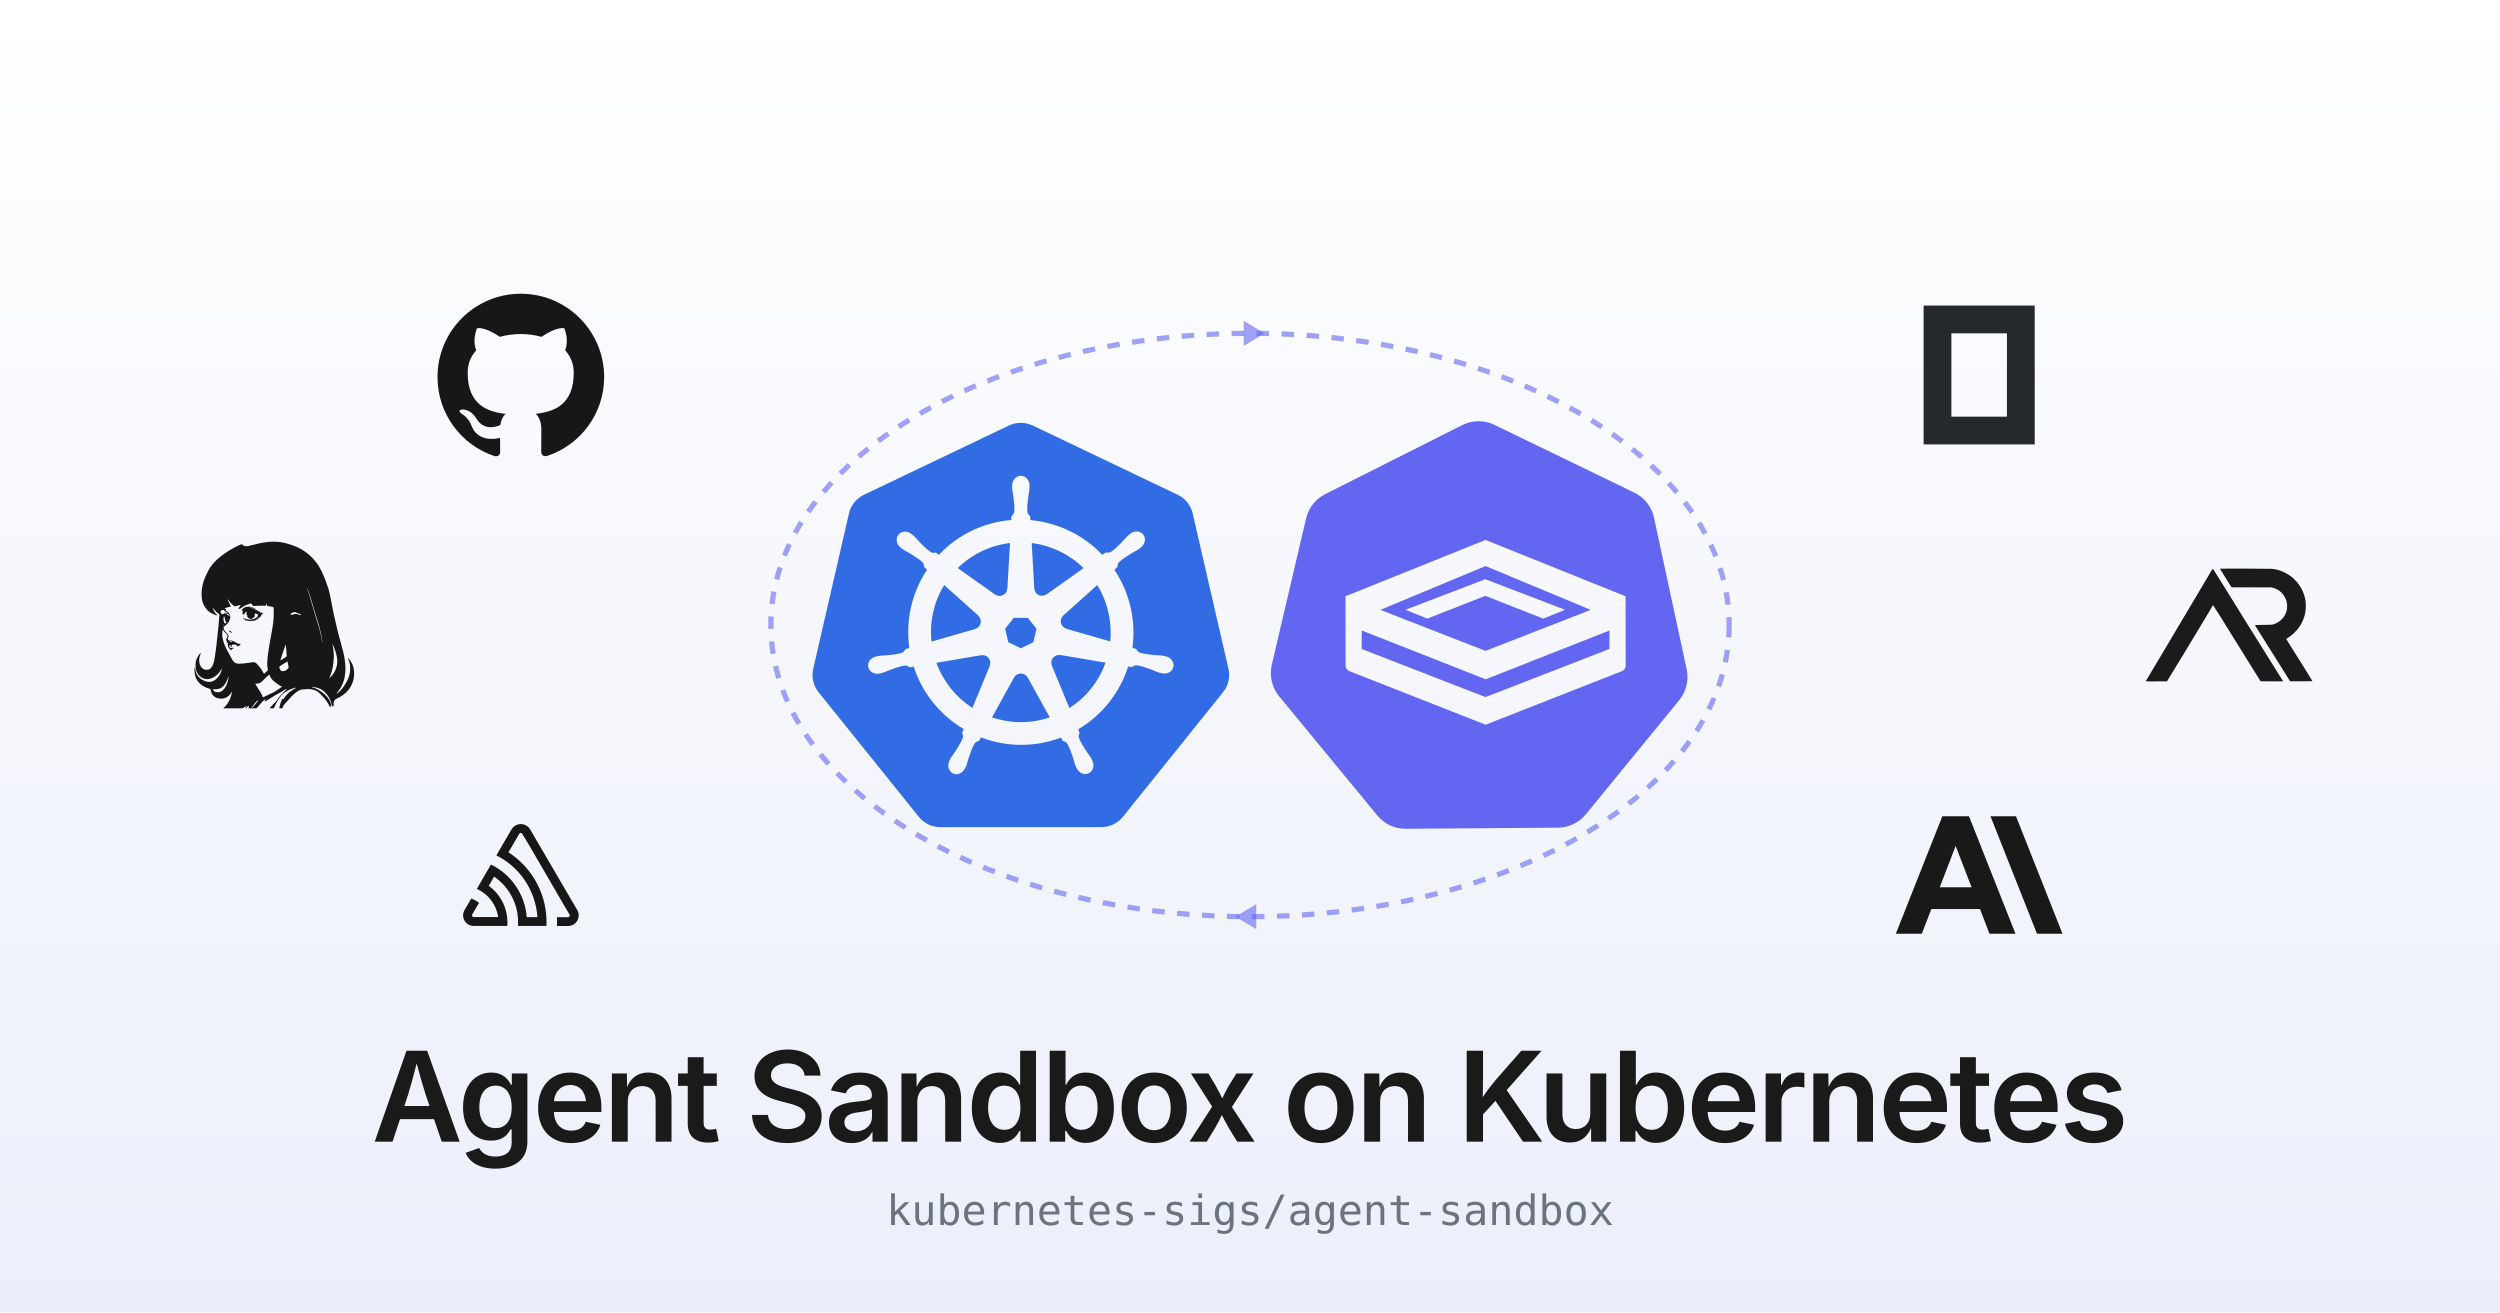
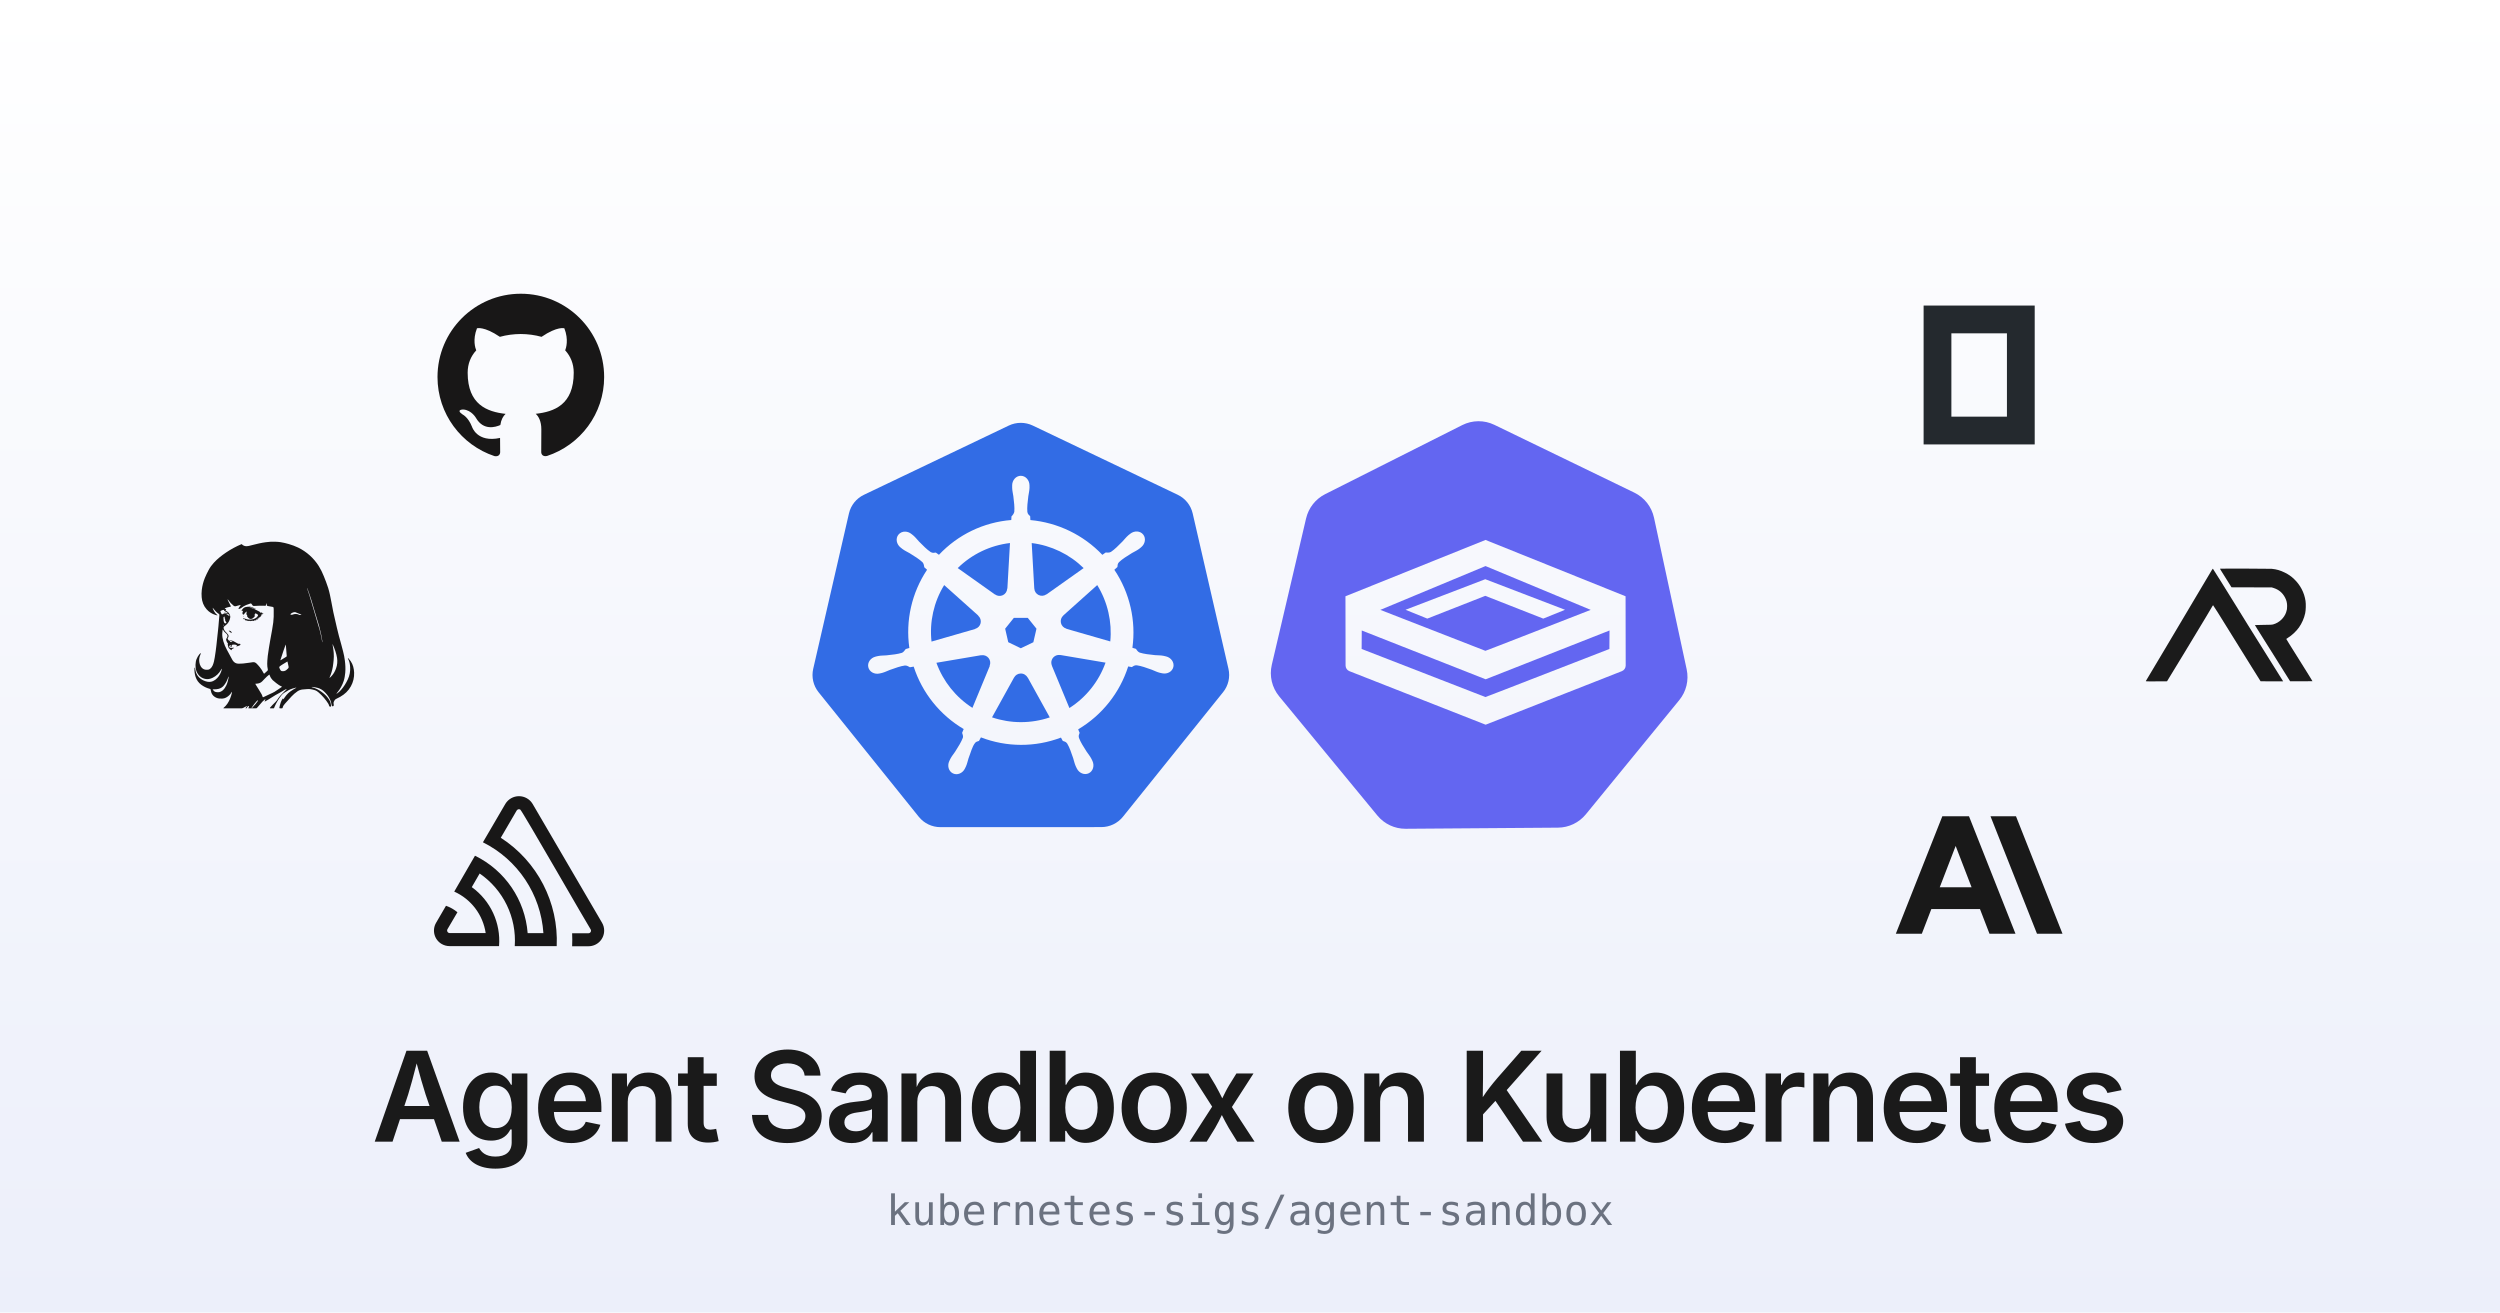
<svg xmlns="http://www.w3.org/2000/svg" viewBox="0 0 1200 630" width="1200" height="630">
  <defs>
    <linearGradient id="bg" x1="0" y1="0" x2="0" y2="1">
      <stop offset="0" stop-color="#ffffff" />
      <stop offset="1" stop-color="#eceffa" />
    </linearGradient>
  </defs>
  <rect width="1200" height="630" fill="url(#bg)" />
  <g transform="translate(390, 200) scale(8.3333)">
    <path fill="#326CE5" d="M10.204 14.35l.007.01-.999 2.413a5.171 5.171 0 0 1-2.075-2.597l2.578-.437.004.005a.44.44 0 0 1 .484.606zm-.833-2.129a.44.44 0 0 0 .173-.756l.002-.011L7.585 9.7a5.143 5.143 0 0 0-.73 3.255l2.514-.725.002-.009zm1.145-1.98a.44.44 0 0 0 .699-.337l.01-.005.15-2.62a5.144 5.144 0 0 0-3.01 1.442l2.147 1.523.004-.002zm.76 2.75l.723.349.722-.347.18-.78-.5-.623h-.804l-.5.623.179.779zm1.5-3.095a.44.44 0 0 0 .7.336l.008.003 2.134-1.513a5.188 5.188 0 0 0-2.992-1.442l.148 2.615.002.001zm10.876 5.97l-5.773 7.181a1.6 1.6 0 0 1-1.248.594l-9.261.003a1.6 1.6 0 0 1-1.247-.596l-5.776-7.18a1.583 1.583 0 0 1-.307-1.34L2.1 5.573c.108-.47.425-.864.863-1.073L11.305.513a1.606 1.606 0 0 1 1.385 0l8.345 3.985c.438.209.755.604.863 1.073l2.062 8.955c.108.47-.005.963-.308 1.34zm-3.289-2.057c-.042-.01-.103-.026-.145-.034-.174-.033-.315-.025-.479-.038-.35-.037-.638-.067-.895-.148-.105-.04-.18-.165-.216-.216l-.201-.059a6.45 6.45 0 0 0-.105-2.332 6.465 6.465 0 0 0-.936-2.163c.052-.047.15-.133.177-.159.008-.09.001-.183.094-.282.197-.185.444-.338.743-.522.142-.084.273-.137.415-.242.032-.024.076-.062.11-.089.24-.191.295-.52.123-.736-.172-.216-.506-.236-.745-.045-.034.027-.08.062-.111.088-.134.116-.217.23-.33.35-.246.25-.45.458-.673.609-.097.056-.239.037-.303.033l-.19.135a6.545 6.545 0 0 0-4.146-2.003l-.012-.223c-.065-.062-.143-.115-.163-.25-.022-.268.015-.557.057-.905.023-.163.061-.298.068-.475.001-.04-.001-.099-.001-.142 0-.306-.224-.555-.5-.555-.275 0-.499.249-.499.555l.001.014c0 .041-.002.092 0 .128.006.177.044.312.067.475.042.348.078.637.056.906a.545.545 0 0 1-.162.258l-.012.211a6.424 6.424 0 0 0-4.166 2.003 8.373 8.373 0 0 1-.18-.128c-.09.012-.18.04-.297-.029-.223-.15-.427-.358-.673-.608-.113-.12-.195-.234-.329-.349-.03-.026-.077-.062-.111-.088a.594.594 0 0 0-.348-.132.481.481 0 0 0-.398.176c-.172.216-.117.546.123.737l.007.005.104.083c.142.105.272.159.414.242.299.185.546.338.743.522.076.082.09.226.1.288l.16.143a6.462 6.462 0 0 0-1.02 4.506l-.208.06c-.055.072-.133.184-.215.217-.257.081-.546.11-.895.147-.164.014-.305.006-.48.039-.037.007-.09.02-.133.03l-.004.002-.007.002c-.295.071-.484.342-.423.608.061.267.349.429.645.365l.007-.001.01-.003.129-.029c.17-.046.294-.113.448-.172.33-.118.604-.217.87-.256.112-.009.23.069.288.101l.217-.037a6.5 6.5 0 0 0 2.88 3.596l-.09.218c.033.084.069.199.044.282-.097.252-.263.517-.452.813-.091.136-.185.242-.268.399-.02.037-.045.095-.064.134-.128.275-.034.591.213.71.248.12.556-.007.69-.282v-.002c.02-.039.046-.09.062-.127.07-.162.094-.301.144-.458.132-.332.205-.68.387-.897.05-.06.13-.082.215-.105l.113-.205a6.453 6.453 0 0 0 4.609.012l.106.192c.086.028.18.042.256.155.136.232.229.507.342.84.05.156.074.295.145.457.016.037.043.09.062.129.133.276.442.402.69.282.247-.118.341-.435.213-.71-.02-.039-.045-.096-.065-.134-.083-.156-.177-.261-.268-.398-.19-.296-.346-.541-.443-.793-.04-.13.007-.21.038-.294-.018-.022-.059-.144-.083-.202a6.499 6.499 0 0 0 2.88-3.622c.064.01.176.03.213.038.075-.05.144-.114.28-.104.266.039.54.138.87.256.154.06.277.128.448.173.036.01.088.019.13.028l.009.003.007.001c.297.064.584-.098.645-.365.06-.266-.128-.537-.423-.608zM16.4 9.701l-1.95 1.746v.005a.44.44 0 0 0 .173.757l.003.01 2.526.728a5.199 5.199 0 0 0-.108-1.674A5.208 5.208 0 0 0 16.4 9.7zm-4.013 5.325a.437.437 0 0 0-.404-.232.44.44 0 0 0-.372.233h-.002l-1.268 2.292a5.164 5.164 0 0 0 3.326.003l-1.27-2.296h-.01zm1.888-1.293a.44.44 0 0 0-.27.036.44.44 0 0 0-.214.572l-.003.004 1.01 2.438a5.15 5.15 0 0 0 2.081-2.615l-2.6-.44-.004.005z" />
  </g>
  <g transform="translate(710, 300) scale(0.30674) translate(-326.005, -318.895)">
    <polygon fill="#6366f1" points="336.32 403.64 335.94 403.78 142.27 327.48 142.08 356.41 317.18 424.42 335.75 431.63 358.51 422.94 529.79 356.41 529.98 327.48 336.32 403.78 336.32 403.64" />
    <path fill="#6366f1" d="M335.75 359.3l22.76-8.72 142.04-55.36-164.61-68.56-164.61 68.56 145.85 56.85 18.57 7.24zM210.76 295.08l124.68-47.8v-.09l.12.05.12-.05v.09l124.68 47.8-34.08 13.81-90.72-35.64-90.72 35.64-34.08-13.81z" />
    <path fill="#6366f1" d="M650.73 388.31l-51.12-237.28c-3.7-17.15-15.07-31.64-30.84-39.28L349.86 5.69c-15.93-7.72-34.55-7.58-50.36.39L85.01 114.13c-15.06 7.59-25.98 21.47-29.83 37.9L1.5 381.2c-4.06 17.33.2 35.56 11.51 49.28l153.74 186.58c10.91 13.24 27.19 20.85 44.32 20.72l238.26-1.77c16.91-.13 32.89-7.77 43.6-20.87l146.19-178.69c10.99-13.44 15.27-31.16 11.61-48.14zM549.28 391.14l-212.96 83.71v-.15l-.38.15-212.96-83.71c-3.63-1.43-6.02-4.94-6.02-8.84l-.19-108.35 218.98-88.09v-.15l.19.08.19-.08v.15l218.98 88.09.19 108.35c0 3.91-2.39 7.41-6.02 8.84z" />
  </g>
-   <ellipse cx="600" cy="300" rx="230" ry="140" fill="none" stroke="#6366f1" stroke-width="2.5" stroke-dasharray="6 6" stroke-opacity="0.6" />
-   <polygon points="597,154 607,160 597,166" fill="#6366f1" fill-opacity="0.6" />
-   <polygon points="603,434 593,440 603,446" fill="#6366f1" fill-opacity="0.6" />
  <g transform="translate(210, 140) scale(3.333)">
    <path fill="#181717" d="M12 .297c-6.63 0-12 5.373-12 12 0 5.303 3.438 9.8 8.205 11.385.6.113.82-.258.82-.577 0-.285-.01-1.04-.015-2.04-3.338.724-4.042-1.61-4.042-1.61C4.422 18.07 3.633 17.7 3.633 17.7c-1.087-.744.084-.729.084-.729 1.205.084 1.838 1.236 1.838 1.236 1.07 1.835 2.809 1.305 3.495.998.108-.776.417-1.305.76-1.605-2.665-.3-5.466-1.332-5.466-5.93 0-1.31.465-2.38 1.235-3.22-.135-.303-.54-1.523.105-3.176 0 0 1.005-.322 3.3 1.23.96-.267 1.98-.399 3-.405 1.02.006 2.04.138 3 .405 2.28-1.552 3.285-1.23 3.285-1.23.645 1.653.24 2.873.12 3.176.765.84 1.23 1.91 1.23 3.22 0 4.61-2.805 5.625-5.475 5.92.42.36.81 1.096.81 2.22 0 1.606-.015 2.896-.015 3.286 0 .315.21.69.825.57C20.565 22.092 24 17.592 24 12.297c0-6.627-5.373-12-12-12" />
  </g>
-   <g transform="translate(250, 420) scale(1.1111) translate(-36, -33)">
+   <g transform="translate(250, 420) scale(1.6356) translate(-36.545, -34.13)">
    <path fill="#181717" d="M29,2.26a4.67,4.67,0,0,0-8,0L14.42,13.53A32.21,32.21,0,0,1,32.17,40.19H27.55A27.68,27.68,0,0,0,12.09,17.47L6,28a15.92,15.92,0,0,1,9.23,12.17H4.62A.76.76,0,0,1,4,39.06l2.94-5a10.74,10.74,0,0,0-3.36-1.9l-2.91,5a4.54,4.54,0,0,0,1.69,6.24A4.66,4.66,0,0,0,4.62,44H19.15a19.4,19.4,0,0,0-8-17.31l2.31-4A23.87,23.87,0,0,1,23.76,44H36.07a35.88,35.88,0,0,0-16.41-31.8l4.67-8a.77.77,0,0,1,1.05-.27c.53.29,20.29,34.77,20.66,35.17a.76.76,0,0,1-.68,1.13H40.6q.09,1.91,0,3.81h4.78A4.59,4.59,0,0,0,50,39.43a4.49,4.49,0,0,0-.62-2.28Z" transform="translate(11, 11)" />
  </g>
  <g transform="translate(90, 260) scale(3.333)">
    <path fill="#181717" d="M5.938 12.835c.127-.039.285.02.373.143.028.038.036.092.046.14.003.014-.02.033-.04.05-.124-.098-.24-.194-.354-.291-.011-.01-.016-.027-.025-.042zM8.396 9.412c.195-.032.39-.06.588-.05a.54.54 0 0 1 .148.026c.202.071.402.147.601.224.028.01.05.036.075.055l-.013.027a9.203 9.203 0 0 1-.26-.089c-.115-.038-.213-.077-.315-.098-.25-.05-.25-.046-.292-.014l.574.144c.275.139.55.276.823.417.042.022.09.057.107.098.026.06.063.076.117.072.066-.006.132-.017.213-.027l-.04.086c.051.08.142.02.216.064-.074.13-.247.09-.334.199l.061.074-.12.087c0 .106-.038.168-.306.243l.026.085-.196.042.07.124h-.25l-.007.137c-.081-.01-.161-.018-.244-.027l-.053.123c-.027-.008-.052-.011-.073-.023-.067-.038-.128-.056-.195.006-.019.017-.063.014-.093.008-.026-.006-.05-.029-.07-.042-.11.095-.11.095-.208.003-.057.046-.12.074-.186.011-.063.027-.123-.02-.178-.014-.07.007-.097-.035-.133-.07l-.13.033c-.013-.236-.194-.19-.34-.203.005-.072.05-.092.095-.094a.474.474 0 0 1.159.022c.164.05.32.12.496.138.203.021.405.029.601-.015.265-.059.52-.149.707-.365.049-.056.083-.127.117-.195.019-.038.02-.084-.02-.116a1.397 1.397 0 0 0-.382-.217c.024.12-.031.182-.115.221 0 .014-.004.025 0 .03.08.115.084.16-.007.267a1.39 1.39 0 0 1-.218.211.477.477 0 0 1-.641-.05 1.36 1.36 0 0 1-.133-.152c-.078-.107-.076-.108-.033-.236-.165-.08-.128-.226-.104-.364.008-.05.028-.096.049-.163-.04.014-.067.017-.087.032a.897.897 0 0 0-.316.357c-.007.016-.01.034-.02.047-.012.015-.034.038-.045.035-.02-.006-.037-.027-.05-.045-.008-.012-.007-.032-.012-.057h-.126l.053-.172a14.82 14.82 0 0 0-.039-.049l.11-.284c-.06.026-.091.044-.124.051-.03.007-.064 0-.095 0 0-.031-.01-.07.004-.092.149-.22.305-.428.593-.476z" />
    <path fill="#181717" d="M8.06 10.788c-.003-.038-.004-.075.037-.062.016.006.034.048.028.067-.01.04-.038.032-.064-.005z" />
    <path fill="#181717" fill-rule="evenodd" clip-rule="evenodd" d="M11.981.009c.226-.012.453-.011.679 0 .247.01.495.024.74.062.401.064.798.157 1.19.273.463.138.92.299 1.356.511a7.31 7.31 0 0 1 2.948 2.642c.292.469.536.963.739 1.479.219.556.446 1.11.623 1.683.204.654.329 1.326.458 1.997.097.504.182 1.01.29 1.511.156.722.329 1.44.494 2.16.186.812.4 1.615.63 2.415.102.355.193.713.282 1.072.11.436.202.876.254 1.323.031.278.066.557.073.837a7.56 7.56 0 0 1-.017.88c-.037.413-.1.818-.226 1.212a5.017 5.017 0 0 1-.915 1.649l-.13.156.018.023c.043-.023.088-.041.127-.068.2-.138.373-.307.531-.49.4-.46.721-.973.975-1.529a3.59 3.59 0 0 0 .325-1.72c-.024-.424-.097-.834-.3-1.213-.013-.027-.015-.06-.03-.121.05.035.082.048.101.072.107.13.22.258.315.398.33.494.46 1.052.486 1.64a3.75 3.75 0 0 1-.47 1.97c-.36.655-.887 1.14-1.526 1.506-.193.111-.394.21-.595.308-.157.078-.248.211-.318.365a.522.522 0 0 0-.033.406.359.359 0 0 1.013.139c-.005.077-.077.155-.14.162-.054.006-.125-.043-.15-.116a1.206 1.206 0 0 1-.06-.233c-.04-.314-.155-.6-.308-.87a3.906 3.906 0 0 0-.73-.91 2.129 2.129 0 0 0-.897-.524 4.093 4.093 0 0 0-.692-.131c-.075-.008-.15-.04-.22.01.18.06.363.11.538.18.434.173.82.43 1.18.728.308.255.58.543.794.884.098.155.186.315.227.496.027.123.042.25.067.375.013.062-.002.109-.053.144-.047.033-.122.034-.163-.01a.455.455 0 0 1-.08-.14c-.03-.073-.038-.159-.078-.225a7.314 7.314 0 0 0-1.423-1.664c-.16-.137-.329-.26-.537-.323-.376-.114-.753-.203-1.15-.154-.213.025-.427.032-.64.053a1.6 1.6 0 0 0-.736.278 5.14 5.14 0 0 0-.834.72c-.329.342-.642.699-.955 1.055-.136.155-.264.319-.314.531a5.227 5.227 0 0 0-.012.051.096.096 0 0 1-.09.076h-.31c-.046 0-.082-.048-.072-.094.023-.108.045-.216.07-.324.075-.325.19-.635.368-.917.024-.039.04-.088.104-.08l.01.049.027.077c.28-.435.571-.834.996-1.135.283-.204.584-.378.89-.55a.196.196 0 0 0-.098-.002c-.162.043-.325.084-.485.134-.402.124-.764.33-1.11.566-.147.1-.298.193-.414.333a7.314 7.314 0 0 0-1.07 1.767.845.845 0 0 0-.04.12.075.075 0 0 1-.072.056h-.494c-.04 0-.062-.051-.036-.082.123-.14.246-.282.377-.415.275-.281.58-.532.777-.884.027-.048.063-.09.095-.135.238-.333.54-.607.818-.902.082-.086.175-.16.26-.24.029-.027.053-.057.079-.085l-.018-.025-.135.041c-.034.017-.07.031-.102.05-.248.144-.494.292-.743.433-.408.23-.825.439-1.209.711-.281.2-.591.358-.889.533-.02.012-.044.015-.08.028-.015-.135.143-.201.108-.336-.033.014-.064.02-.085.038-.111.096-.227.19-.328.296-.148.157-.284.325-.425.488-.125.143-.25.286-.373.431A.153.153 0 019.89 24H8.762a.316.316 0 00.016-.042c.028-.09.085-.172.083-.28-.091-.018-.162.001-.212.077a4.45 4.45 0 00-.136.215c-.01.016-.024.03-.042.03h-.093c-.019 0-.029-.022-.017-.037.071-.088.14-.178.209-.268.001-.002-.006-.012-.012-.024-.014.004-.03.006-.045.013-.176.09-.352.181-.527.274a.363.363 0 01-.168.042H5.202c-.026 0-.039-.036-.019-.053.21-.178.402-.374.558-.605.335-.496.538-1.047.667-1.629.004-.02-.003-.043-.006-.091-.037.048-.059.072-.076.1a1.943 1.943 0 01-.334.415c-.28.258-.59.448-.983.464-.297.012-.588 0-.865-.127-.46-.21-.722-.57-.794-1.072-.025-.17-.017-.171-.182-.219A3.513 3.513 0 011.97 20.6a2.286 2.286 0 01-.808-1.13 3.569 3.569 0 01-.16-1.245c.002-.034.016-.067.024-.1.032.023.046.043.05.066.033.153.059.308.096.46.086.355.257.664.516.92.258.256.571.419.91.532.358.118.717.138 1.07-.016a1.89 1.89 0 00.621-.452c.328-.348.533-.76.648-1.223.009-.034.005-.071.007-.11-.015.006-.026.006-.03.011-.031.05-.064.1-.093.152-.284.502-.679.887-1.196 1.135-.351.17-.718.255-1.11.159a1.607 1.607 0 01-.971-.64 2.006 2.006 0 01-.368-.924 2.903 2.903 0 01.02-.886c.05-.439.466-1.17.742-1.271-.02.063-.035.112-.053.16-.043.116-.097.227-.13.345a1.901 1.901 0 00-.05.82c.033.212.09.416.204.6.147.236.346.407.62.465.11.023.225.014.338.018a.576.576 0 00.386-.131c.164-.128.282-.292.366-.481.168-.375.24-.777.309-1.179.05-.296.093-.594.133-.893.039-.281.071-.563.104-.845.026-.232.048-.464.074-.696.024-.228.048-.464.074-.696c.024-.228.052-.455.076-.683.024-.227.047-.455.069-.683.013-.14.022-.28.034-.42l.037-.417c.022-.25.041-.5.065-.748.008-.082-.02-.132-.09-.177a2.46 2.46 0 01-.492-.418c-.1-.109-.188-.228-.282-.342-.035-.042-.056-.097-.116-.118a2.084 2.084 0 00.275.597c.06.092.131.176.196.265.063.086.182.115.234.226-.028.003-.046.01-.06.006a4.74 4.74 0 01-.22-.057 2.71 2.71 0 01-1.287-.819c-.435-.487-.656-1.076-.71-1.723a5.206 5.206 0 01.014-1.06c.072-.602.22-1.186.45-1.745.155-.376.338-.741.526-1.102.205-.393.466-.75.765-1.076.512-.559 1.104-1.024 1.726-1.448.717-.49 1.478-.898 2.277-1.233C8.244.828 8.767.632 9.31.494c.655-.166 1.31-.33 1.982-.415.229-.03.458-.058.688-.07zm-1.847 22.82c-.07.06-.147.111-.207.18-.238.27-.464.549-.668.869l-.044.108a.177.177 0 00.093-.057c.174-.19.351-.378.519-.574.104-.122.195-.255.288-.386.024-.034.03-.08.046-.12l-.027-.02zm1.65-3.695a5.51 5.51 0 00-.653.593l-.37.386a.963.963 0 01-.377.25 1.372 1.372 0 01-.467.09c-.044 0-.087.006-.151.012.028.058.043.097.064.131.15.242.301.482.45.724.136.22.276.438.399.666.068.125.105.267.156.404.077.027.14-.018.202-.048.29-.135.579-.274.867-.412.213-.101.437-.186.636-.31.347-.215.68-.455 1.018-.685.015-.01.026-.028.042-.046-.023-.019-.038-.037-.056-.044-.287-.111-.527-.3-.77-.482a5.319 5.319 0 01-.506-.42 1.757 1.757 0 01-.41-.653c-.019-.049-.045-.095-.075-.156zm-5.847.264c-.06.096-.097.194-.132.293a3.38 3.38 0 01-.555 1.01c-.2.25-.455.412-.762.493-.23.06-.464.076-.7.07-.048-.002-.097.002-.158.005.016.04.021.066.035.085.1.145.23.246.4.295.157.046.316.034.498.023.181-.037.343-.115.485-.234.238-.199.402-.454.536-.732.175-.363.264-.751.342-1.144.01-.053.008-.11.011-.164zm14.945-4.586c.008.029.016.057.027.107.024.155.051.31.072.464.03.219.067.437.078.657.017.344.027.689-.014 1.033-.037.315-.063.633-.116.946a6.153 6.153 0 01-.46 1.518c-.008.018-.01.039-.02.082.047-.03.077-.042.098-.064.085-.083.17-.167.248-.255.271-.305.458-.66.596-1.043.18-.498.228-1.011.145-1.531-.103-.65-.33-1.263-.597-1.881a9.055 9.055 0 00-.024-.055l-.033.022zM5.797 8.29a.26.26 0 00.018.153c.124.251.25.501.379.75.025.049.066.09.03.163-.284.06-.578.119-.88.255.059.038.097.06.132.087.042.032.112.058.09.12-.01.033-.075.048-.117.072.017.01.043.021.067.036.166.102.33.207.447.368.138.192.229.404.188.644-.079.469-.306.85-.69 1.132-.054.04-.106.083-.161.122a.243.243 0 00-.103.245.77.77 0 00.055.195c.083.196.22.35.375.492.083.076.159.164.222.257a.37.37 0 01.025.377c-.023.05-.05.099-.076.148-.03.06-.028.111.022.162.041.042.08.089.112.138.038.058.078.079.147.05a.486.486 0 01.333-.006c.16.046.302.126.444.21.13.077.264.149.4.219.067.035.14.05.219.026.071-.022.124.01.145.076.02.064-.003.108-.074.139-.07.03-.137.063-.209.088-.1.035-.201.073-.314.077-.013-.107.11-.088.127-.159-.206-.126-.643-.145-.801-.034.063.112.035.21-.096.313-.13-.1-.025-.202.002-.3a.209.209 0 00-.249.17c-.015.101.067.216.178.224.108.007.218-.005.326-.012.06-.005.12-.027.199 0-.103.123-.248.127-.357.19.002.05.07.086.019.131-.053.048-.095-.001-.132-.03-.08-.063-.16-.126-.231-.197a.474.474 0 01-.157-.311.52.52 0 00-.043-.172c-.032-.074-.032-.137.033-.19-.018-.03-.028-.053-.045-.072a1.222 1.222 0 01-.196-.369c-.053-.137-.046-.264.048-.381.024-.03.05-.06.064-.095a.664.664 0 00.047-.168c.017-.165-.064-.287-.182-.387-.186-.156-.36-.322-.46-.551-.005-.011-.024-.017-.037-.026-.011.017-.024.027-.025.038-.019.185-.045.37-.052.557-.014.377.058.743.162 1.104.118.41.289.798.488 1.173.267.502.537 1.002.812 1.5.055.098.13.189.208.27.198.202.452.272.724.273.202 0 .404-.006.605-.026.295-.03.59-.073.884-.113.183-.025.365-.057.548-.08.21-.026.38.073.522.21.16.156.305.327.447.5.22.265.397.56.554.867.05.098.07.1.147.03.13-.121.26-.242.394-.36.067-.059.088-.12.067-.213a3.535 3.535 0 01-.085-.796c.002-.157.006-.314.018-.471.015-.224.03-.45.06-.672a59.114 59.114 0 01.362-2.298c.087-.493.182-.984.268-1.477.06-.347.118-.694.162-1.043.034-.273.055-.55.063-.825.011-.332.003-.665.002-.998 0-.077.004-.155-.01-.23-.028-.142-.01-.155-.162-.19a5.826 5.826 0 00-.607-.107c-.146-.018-.207-.053-.221-.19-.006-.049-.025-.098-.041-.146-.009-.025-.024-.048-.046-.09l-.025.264c-.009.096-.029.116-.127.115-.055 0-.11-.008-.164-.008-.476 0-.952-.008-1.426.032-.095.008-.173-.015-.226-.103-.04-.066-.088-.126-.134-.186-.063-.084-.086-.093-.182-.06-.195.068-.388.138-.582.21a2.71 2.71 0 00-.675.394.986.986 0 01-.323.168c-.033.01-.07.008-.127.013.02-.066.024-.114.047-.15.064-.105.135-.205.205-.306.023-.033.049-.063.073-.095l-.015-.023-.201.037c-.146.04-.296.07-.437.122-.148.053-.266.023-.386-.072a3.623 3.623 0 01-.733-.786l-.093-.132zm8.592 8.963l-.147.09c-.22.134-.44.266-.659.402-.093.058-.184.12-.27.188-.085.07-.124.161-.072.272.047.1.093.2.147.294.047.08.124.138.213.147.11.01.228.012.336-.012.217-.05.372-.205.528-.357a.291.291 0 00.087-.308c-.046-.18-.079-.365-.118-.547-.011-.052-.027-.103-.045-.169zm-.257-2.409c-.12.291-.205.597-.325.91-.151.433-.294.87-.435 1.323.036-.01.054-.01.067-.018.261-.16.522-.324.785-.484.054-.033.071-.078.065-.138-.012-.13-.024-.262-.034-.393l-.068-.886c-.008-.103-.02-.206-.029-.31-.009 0-.017-.002-.026-.004zm3.081-8.13l.099.285c.08.231.159.463.24.714l.58 1.952c.187.63.372 1.262.558 1.893.114.382.235.762.343 1.146.072.257.126.519.186.799.044.206.087.413.127.64.034.106.023.226.077.325l.025-.006-.068-.362c-.038-.206-.077-.412-.113-.638-.015-.07-.029-.141-.046-.211-.095-.396-.177-.796-.29-1.187-.196-.685-.413-1.364-.618-2.046-.165-.549-.322-1.1-.488-1.648-.069-.227-.15-.45-.226-.695l-.117-.336c-.037-.107-.075-.216-.115-.322-.04-.106-.084-.21-.127-.314a7.558 7.558 0 01-.027.01zM6.225 14.304c-.063-.001-.115.014-.134.083a.35.35 0 00.41.012 4.533 4.533 0 00-.276-.095zM5.23 11.98c-.026-.027-.057-.048-.075.002-.012.032-.007.07-.01.113.082-.037.082-.037.085-.115zm.062-1.189a.135.135 0 00-.088.056.197.197 0 00-.025.11c.005.152.01.306.026.457a.751.751 0 00.066.218c.061.136.157.167.288.101.055-.027.06-.054.025-.11a4.52 4.52 0 01-.129-.211c-.015-.068-.066-.131-.033-.207.04-.09-.076-.116-.074-.19V10.874c-.003-.038-.006-.087-.056-.083zm-.017-.968a.867.867 0 00-.467.127c-.076.045-.084.07-.05.158.034.087.07.173.115.254.064.117.09.125.21.077a.657.657 0 01.336-.053c.202.022.357.136.504.264l.092.077c.007-.006.014-.013.022-.018-.019-.105-.035-.226-.149-.264-.157-.053-.324-.075-.508-.117l-.24-.005c.24-.169.452-.044.687.009-.063-.115-.153-.147-.23-.193-.082-.05-.17-.092-.25-.144-.06-.037-.12-.08-.072-.172zm10.233.325c-.23-.01-.427.08-.608.211-.034.026-.06.065-.105.117.087.026.15.046.232.065.044-.015.088-.03.13-.046.306-.114.61-.115.904.031.126.063.237.04.366-.005-.02-.031-.03-.054-.071a.986.986 0 00-.448-.273c-.14-.044-.284-.024-.426-.03zM7.99 6.483a.308.308 0 00.002.133c.08.321.156.643.242.962.104.387.27.75.456 1.103.02.037.061.08.098.087a.404.404 0 00.253-.051l-.472-.84c-.23-.448-.405-.92-.579-1.394zM10.397.497c-.2-.008-.405.004-.603.034-.236.035-.47.087-.7.152-.287.08-.569.18-.852.273-.04.013-.074.038-.11.058.028.014.05.018.07.014.287-.068.58-.085.873-.09.134-.002.269.009.402.025.19.024.382.048.57.09.456.104.874.3 1.265.556.464.306.888.66 1.257 1.078.205.232.395.475.56.739.17.274.315.561.449.856.273.601.456 1.232.6 1.876.04.173.07.348.1.524.017.104.065.167.17.19.122.028.2.105.22.251-.003.102-.06.174-.129.24a1.065 1.065 0 00-.268.358.164.164 0 00.083-.039c.08-.086.162-.172.235-.265a.56.56 0 00.13-.333c.009-.05.022-.1.024-.15.007-.124-.017-.15-.143-.168-.025-.004-.049-.014-.073-.015-.082-.007-.125-.063-.137-.131-.033-.198-.004-.355.247-.408.086-.018.174-.03.26-.042.158-.023.315-.053.473-.067.14-.012.19.033.226.167.008.029.018.057.021.087.019.179-.008.225-.141.288-.027.013-.055.024-.078.042a.148.148 0 00-.051.067c-.039.144.073.382.206.445l.673.32c.023.011.05.015.075.023l.018-.026c-.015-.008-.032-.013-.044-.024a2.27 2.27 0 00-.544-.32 4.898 4.898 0 00-.173-.075.203.203 0 01-.126-.191c-.003-.085.045-.154.128-.187l.059-.025c.099-.044.118-.076.112-.187a.384.384 0 00-.008-.063c-.067-.294-.123-.59-.205-.88a9.478 9.478 0 00-.826-2.036 7.465 7.465 0 00-1.39-1.805 4.536 4.536 0 00-1.177-.824 3.656 3.656 0 00-1.016-.328 6.155 6.155 0 00-.712-.074zm6.719 5.955c.01.014.018.028.038.034l-.022-.044-.016.01zM4.103 3.917a.062.062 0 01-.03.012.455.455 0 01-.04.039c-.01.01-.02.02-.045.04l-.363.354c-.088.085-.17.178-.266.253-.284.22-.425.53-.544.855a.132.132 0 00-.007.071c.013.055.033.108.052.168l.074.026c-.017.056-.03.105-.047.152-.058.164-.118.327-.175.491-.005.015.008.036.019.077.08-.175.158-.33.225-.489.228-.544.484-1.074.819-1.561.09-.133.182-.266.283-.401.004-.006.007-.013.022-.03.001-.016.003-.032.015-.04l.008-.017zm12.976 2.408a.023.023 0 01.009.019.073.073 0 00-.006.01.188.188 0 00.007.02l.018.022c.002-.007.007-.016.005-.021-.003-.01-.012-.018-.02-.038a1.331 1.331 0 01-.013-.012zM4.199 4.48c-.003.004-.008.008-.027.014-.005.013-.011.025-.031.047a2.085 2.085 0 01-.124.167c-.048.07-.116.055-.181.041-.134-.028-.228.016-.287.143-.089.187-.187.37-.273.56-.049.108-.11.216-.118.36.081.003.154.007.228.008h.228a2.563 2.563 0 01-.079.264c-.01.052-.022.103-.033.155l.02.004c.018-.046.037-.092.067-.153.066-.142.13-.285.2-.426.02-.04.034-.1.116-.092 0 .043.004.084 0 .124-.005.045-.017.09-.028.143.141.043.086.174.115.269.102-.022.104-.195.248-.144v.205l.017.002.439-1.059c-.13 0-.246-.02-.358.033-.024.011-.058-.001-.108-.004.075-.15.139-.278.211-.417a.128.128 0 01.025-.036c0-.015-.001-.03.008-.038l.006-.02c-.005.006-.01.011-.028.017-.004.012-.009.024-.026.045a.085.085 0 01-.032.033c-.123.157-.09.164-.258.106-.079-.027-.078-.028-.047-.144.028-.046.056-.093.098-.15 0-.016-.001-.032.007-.042L4.2 4.48zm2.073-.67c-.003.006-.007.011-.027.016-.094.125-.194.246-.28.377-.155.238-.301.481-.451.723-.14.224-.345.368-.575.481-.017.008-.04.006-.079.011.012-.059.016-.109.033-.153a6.076 6.076 0 01.229-.518l-.007-.02a.138.138 0 01-.035.025c-.028.05-.055.1-.093.164-.26.424-.443.817-.442.95.024.004.048.011.073.013.177.013.188.007.26-.165.03-.07.077-.12.147-.15l.175-.07c.044-.018.085-.057.146-.032.003.05-.01.11.014.145.042.062.044.125.047.193.002.049.017.098.026.147.029-.034.039-.065.05-.097.142-.39.277-.782.428-1.17.1-.256.22-.504.33-.756.013-.03.013-.067.03-.092V3.81zm3.987-.34c0 .045.01.084.021.123.042.16.094.318.124.48.024.133.023.27.028.406 0 .033-.019.067-.032.11-.094-.058-.047-.158-.106-.215h-.125c-.015.072-.01.152-.046.2-.066.085-.155.154-.236.227-.043.038-.078.018-.103-.025l-.046-.087c-.065.035-.117.069-.172.093-.116.051-.235.095-.35.147-.085.038-.09.053-.07.147.014.075.034.148.047.223.013.072.05.109.123.124.233.05.462.115.657.265.058-.102.058-.102.168-.151.03-.014.06-.03.092-.042.08-.03.115-.017.15.06.023.048.041.098.066.158.06-.14-.042-.267.017-.416.157.18.24.39.375.567a.235.235 0 00.022-.098c.002-.124 0-.247.002-.371 0-.034.013-.067.02-.1l.032-.003c.11.155.13.354.226.52a3.036 3.036 0 00-.01-.392c-.004-.045 0-.074.05-.088.08.036.116.14.215.158-.03-.275-.423-1.137-.798-1.635-.114-.127-.2-.28-.34-.386zm-2.667.696c-.019.034-.03.05-.037.067-.061.185-.125.37-.18.556-.031.105-.087.169-.195.19-.09.019-.178.052-.268.073-.038.009-.089.015-.118-.003-.024-.016-.025-.069-.036-.106-.064.076-.082.087-.17.047-.133-.062-.262-.135-.393-.201-.048-.025-.093-.063-.17-.03-.043.12-.091.25-.137.382-.099.28-.087.242.095.453.046.048.102.03.154.023.054-.009.106-.03.16-.036.13-.013.26-.08.367-.015.204-.064.387-.122.571-.178.05-.015.089.005.114.054.022.042.034.093.082.121.038-.056-.013-.128.063-.178l.14.241-.042-1.46zm.278.358c-.096-.01-.107.01-.11.108-.002.038-.003.078.002.115.03.2.099.386.174.57.002.006.012.01.022.015l.078-.05c.052.036.081.088.153.088.205-.002.41.014.616.012.099-.001.158.042.205.12.018.03.024.077.088.066l-.08-.394c-.05-.195-.085-.395-.172-.589-.057.057-.114.068-.18.046a.72.72 0 00-.135-.028c-.22-.028-.44-.059-.66-.08zm10.254-1.727c.089.163.155.316.139.491-.016.168.026.342-.044.516-.047-.033-.088-.082-.112-.075-.117.035-.164-.057-.227-.115a4.772 4.772 0 01-.286-.29l-.104-.113a4.856 4.856 0 01-.023.019c.035.046.07.093.11.156.04.064.084.127.122.193.034.058.065.118.031.205-.082-.01-.164-.019-.246-.032-.06-.01-.101 0-.124.07-.031.098-.037.096-.15.09.02.042.036.08.057.116.041.074.03.138-.03.196-.06.06-.118.122-.178.181a.175.175 0 01-.185.046c-.222-.061-.447-.113-.67-.174-.032-.009-.063-.04-.086-.068-.03-.04-.052-.087-.08-.13-.044-.07-.09-.138-.136-.207a.18.18 0 00-.014.105c.012.127.03.253.035.38.005.1-.024.12-.121.104-.104-.017-.206-.04-.31-.058-.064-.012-.131-.028-.202.03l.081.208c.09 0 .166-.01.237.002a.819.819 0 01.458.251c.078.083.154.168.241.26l.018-.005c-.004-.006-.008-.013-.01-.04.014-.056-.062-.118.018-.178.031.03.064.057.088.09.058.078.111.159.169.257l.089.141.024-.013a2093.819 2093.819 0 01-.427-.934c.055.007.083.007.108.016.193.07.385.142.577.216.074.028.147.06.219.094.062.028.112.018.157-.033.05-.056.102-.112.154-.167.05-.051.095-.046.132.014.016.025.026.053.04.08.071.138.143.277.217.433l.159.308.025-.011c-.044-.106-.07-.218-.138-.334-.057-.182-.168-.346-.206-.545.136.034.362.326.567.732l.057.074.018-.011a1.563 1.563 0 01-.052-.127c-.046-.145-.097-.29-.136-.436-.022-.083-.036-.173.022-.26l.109.058-.026-.207.027-.016c.022.02.05.036.065.06.073.108.143.22.215.33.01.016.029.029.043.043-.036-.217-.2-.38-.229-.626l.155.112c.014-.166.012-.319.042-.465.032-.158-.023-.297-.063-.445.024.004.036.006.055.025.092.124.183.249.277.371.02.027.05.047.069.087l.04.063.019-.015a.293.293 0 01-.053-.082 27.922 27.922 0 01-.332-.49c-.221-.311-.363-.467-.485-.521zm-6.57.327c-.003.161.092.275.069.415l-.368.087c.09.139.032.237-.052.331-.05.057-.092.122-.143.178-.037.04-.046.078-.018.126l.16.275c.029.048.072.066.128.064.076-.003.152 0 .228-.001.116-.003.216.022.275.137.006.014.02.024.044.052.004-.059-.003-.098.01-.13.016-.04.04-.099.072-.108.084-.023.173-.024.26-.03.013-.001.027.018.04.029l.071.065c.019-.11-.082-.198-.024-.31l.126.04c-.026-.123-.07-.245-.071-.366 0-.123.051-.243.115-.36.107.062.16.156.234.253.183.265.36.533.494.834.165-.078.27.068.407.088-.003-.106-.133-.441-.197-.492a.142.142 0 00-.102-.028c-.06.011-.119.039-.191.063-.025-.039-.056-.078-.077-.122a3.936 3.936 0 00-.473-.783c-.076-.094-.16-.182-.228-.26l-.391.285c-.049.035-.094.03-.132-.017l-.169-.207c-.025-.03-.053-.059-.097-.108z" />
  </g>
  <g transform="translate(910, 140) scale(3.333)">
    <path fill="#24292e" fill-rule="evenodd" d="M16 6H8v12h8V6zm4 16H4V2h16v20z" />
  </g>
  <g transform="translate(910, 380) scale(3.333)">
    <path fill="#191919" d="M17.304 3.541h-3.672l6.696 16.918H24Zm-10.608 0L0 20.459h3.744l1.369-3.553h7.005l1.369 3.553h3.744L10.536 3.541Zm-.371 10.223 2.291-5.946 2.291 5.946Z" />
  </g>
  <g transform="translate(1070, 300) scale(0.0998) translate(-604.33, -607.24)">
    <g transform="translate(0,1254) scale(0.1,-0.1)">
      <path fill="#1b1b1b" d="M5208 9108 c-102 -165 -346 -575 -781 -1313 -671 -1138 -1030 -1742 -1457 -2455 -320 -533 -914 -1530 -928 -1556 -11 -21 -9 -22 41 -26 28 -3 111 -4 182 -3 72 0 279 2 460 3 l330 2 86 143 c80 131 240 395 754 1237 191 314 496 820 1053 1745 145 242 275 461 288 488 13 26 28 47 33 47 10 0 286 -441 973 -1550 233 -377 624 -1006 868 -1397 l445 -712 543 -3 c298 -2 542 -2 542 0 0 2 -93 150 -206 330 -325 515 -1256 2003 -1484 2372 -114 184 -319 517 -457 740 -557 902 -1209 1948 -1228 1968 -10 11 -21 -1 -57 -60z" />
      <path fill="#1b1b1b" d="M5600 9175 c0 -3 22 -40 48 -83 64 -101 327 -522 428 -684 l79 -127 970 -3 970 -3 73 -23 c258 -79 443 -233 566 -471 67 -129 97 -253 97 -401 0 -128 -8 -184 -46 -297 -92 -276 -338 -507 -622 -585 -72 -19 -108 -21 -480 -25 -222 -3 -403 -7 -403 -9 0 -2 50 -84 112 -182 128 -205 258 -410 513 -817 100 -159 250 -398 334 -530 83 -132 283 -450 443 -707 l293 -467 538 -1 c295 0 537 2 537 5 0 2 -52 89 -116 192 -64 103 -129 208 -144 233 -23 38 -318 510 -877 1402 -67 108 -123 201 -123 205 1 4 37 30 81 56 182 110 396 310 528 495 140 197 250 446 301 687 31 142 39 438 16 590 -61 405 -251 768 -554 1056 -135 129 -260 215 -437 304 -220 109 -400 162 -634 185 -105 10 -2491 15 -2491 5z" />
    </g>
  </g>
  <text x="600" y="548" text-anchor="middle" font-family="Inter,system-ui,-apple-system,sans-serif" font-size="60" font-weight="600" fill="#1a1a1a" letter-spacing="-1.5">Agent Sandbox on Kubernetes</text>
  <text x="600" y="588" text-anchor="middle" font-family="ui-monospace,SFMono-Regular,Menlo,monospace" font-size="20" fill="#6b7280">kubernetes-sigs/agent-sandbox</text>
</svg>
